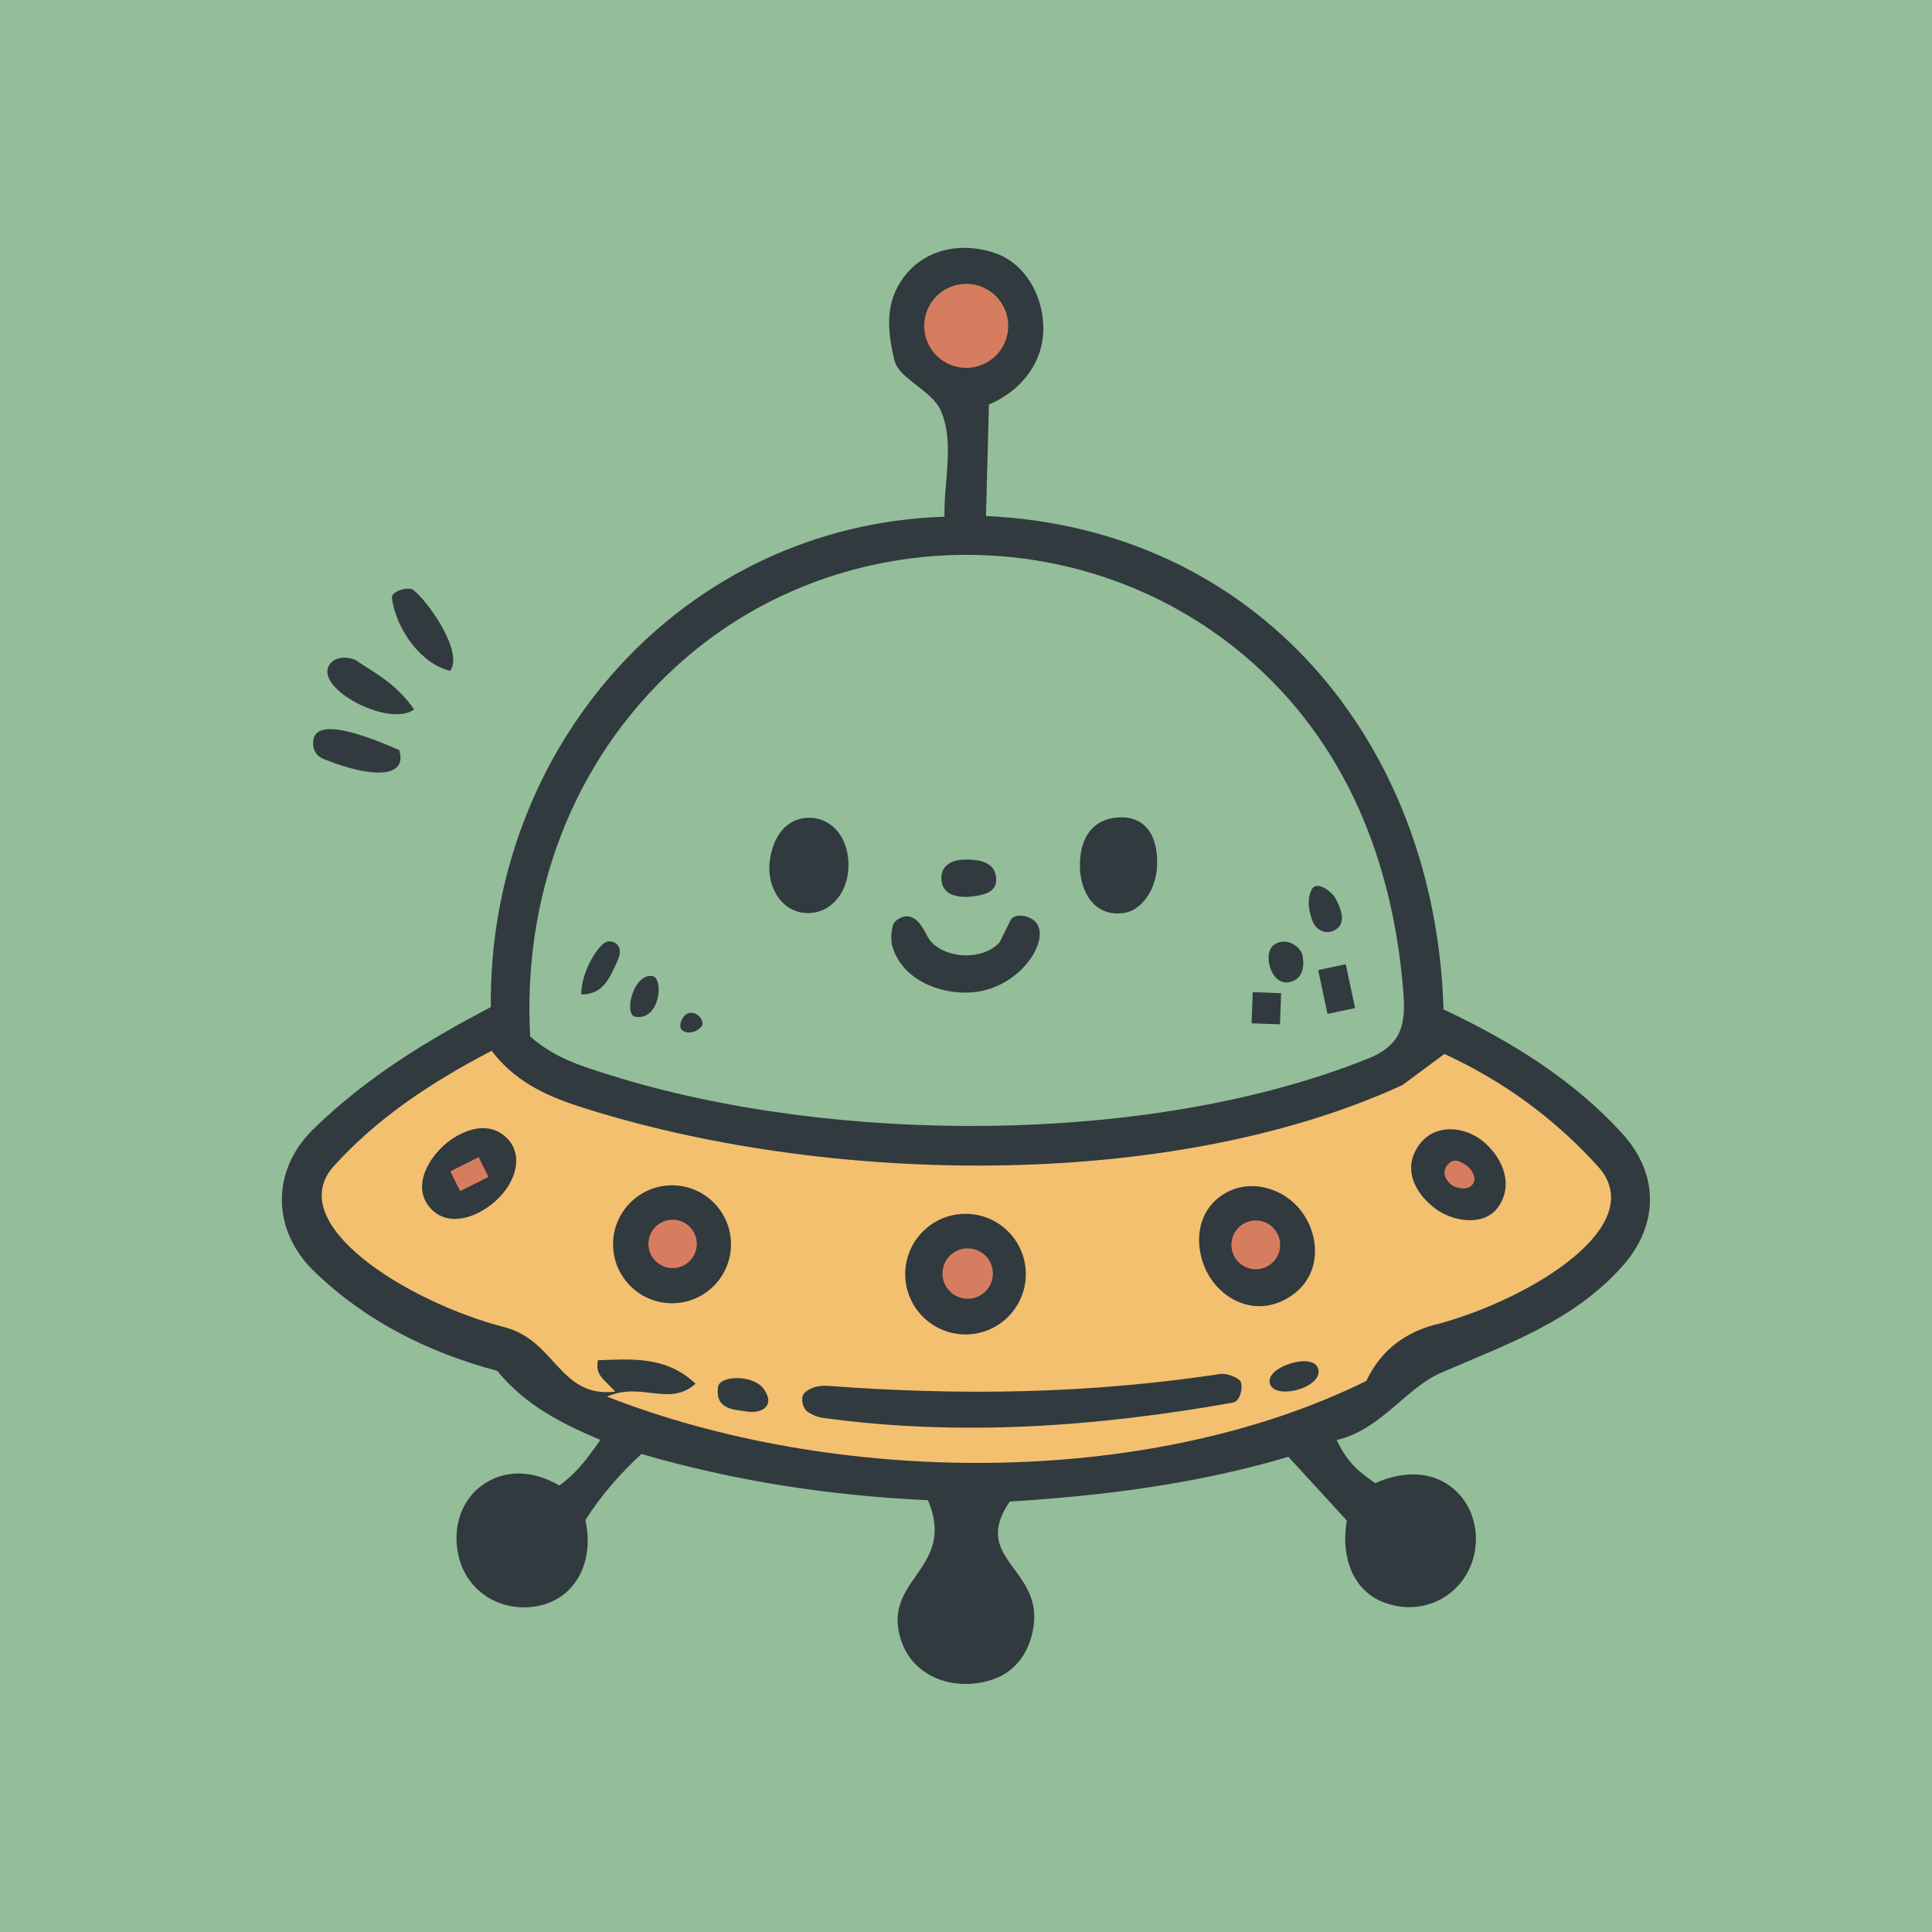
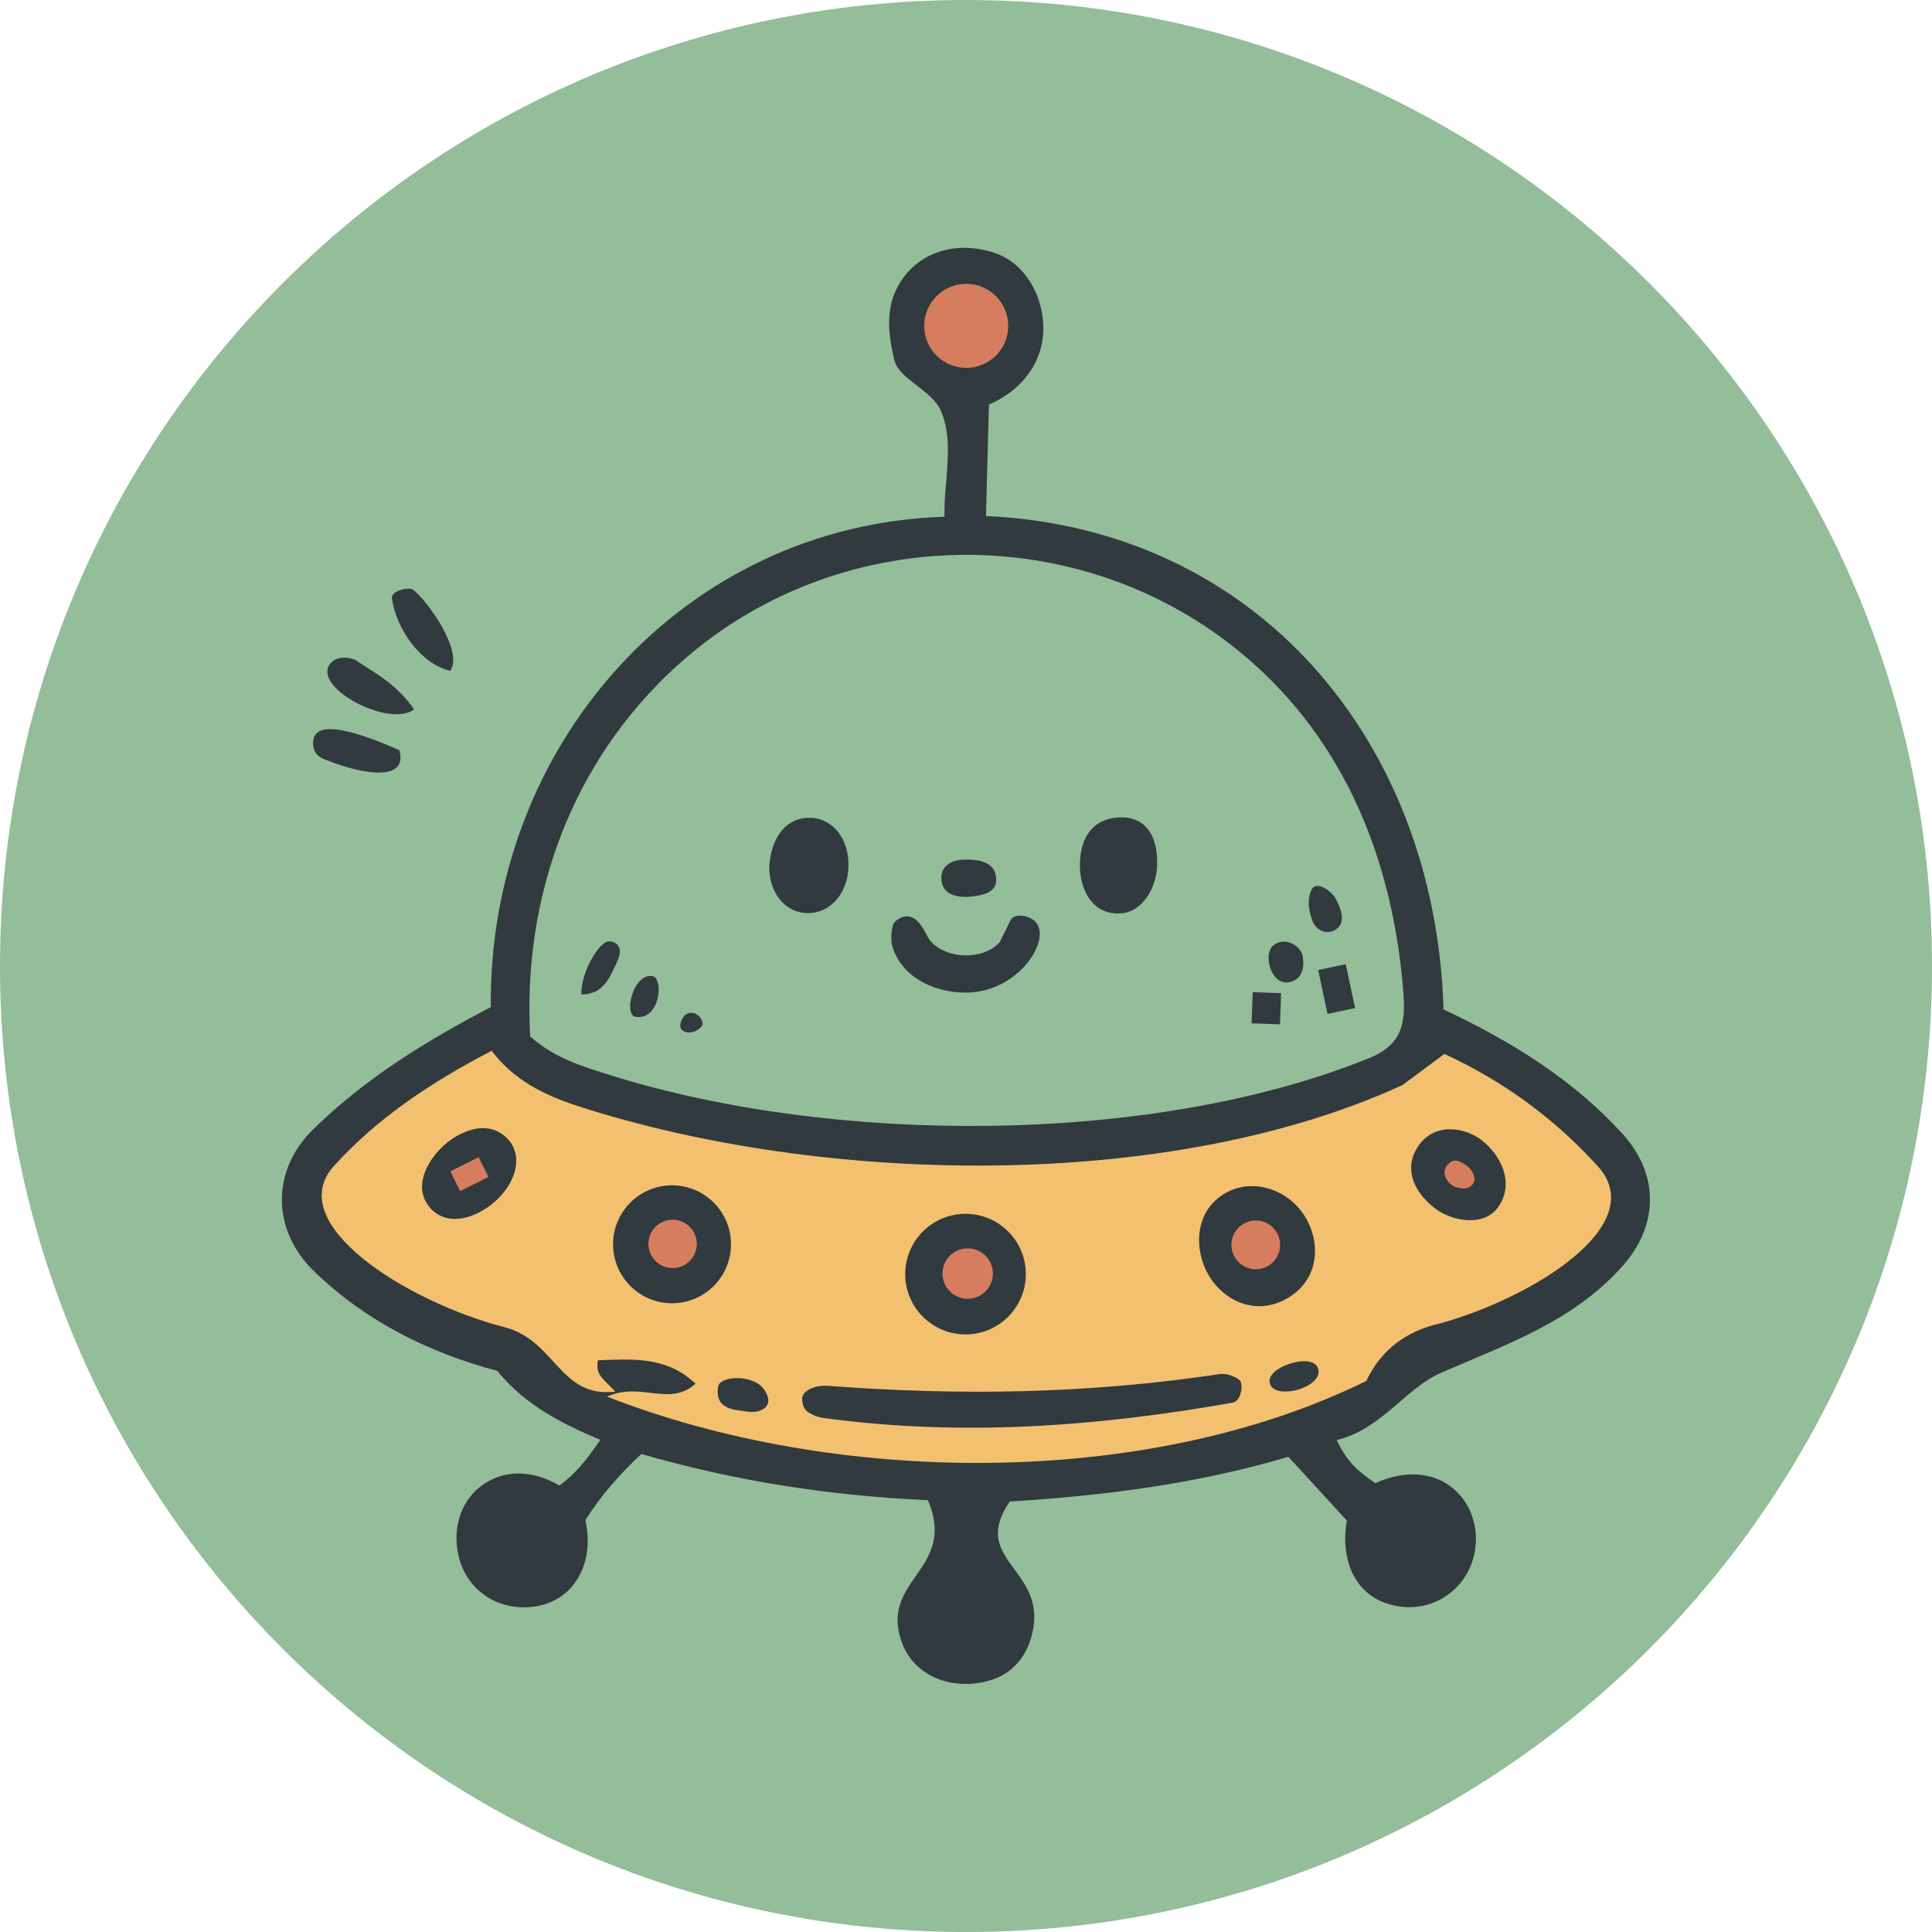
<svg xmlns="http://www.w3.org/2000/svg" id="Layer_2" viewBox="0 0 304.39 304.39">
  <defs>
    <style>.cls-1{fill:#94bd9a;}.cls-2{fill:#313a3e;}.cls-3{fill:#f3c070;}.cls-4{fill:#d77d5f;}</style>
  </defs>
  <g id="Layer_1-2">
-     <rect class="cls-1" width="304.39" height="304.39" />
+     <circle class="cls-1" cx="152.195" cy="152.195" r="152.195" />
    <path class="cls-2" d="M65.25,111.77c-3.74,2.8-14.64-2.75-13.61-6.45.41-1.48,2.26-2.16,4.31-1.37,3.2,2.17,6.33,3.63,9.3,7.82Z" />
    <path class="cls-2" d="M65.08,92.93c2.15,1.55,8.03,9.71,5.85,12.76-4.58-1.07-8.48-6.48-9.19-11.45-.16-1.1,2.58-1.86,3.34-1.32Z" />
    <path class="cls-2" d="M62.9,118.19c1.36,4.47-4.43,4.41-11.86,1.41-1.59-.64-1.86-2-1.65-3.12.61-3.16,7.02-1.15,13.51,1.7Z" />
    <path class="cls-2" d="M155.18,264.97c-6,1.31-11.19-1.33-12.98-5.92-3.98-10.22,8.71-11.59,4-22.68-15.62-.76-30.02-2.94-45.16-7.29-3.41,3.2-6.34,6.49-8.81,10.42,1.47,6.62-1.61,12.37-7.44,13.52s-11.6-2.25-12.69-8.59c-.74-4.33.86-8.17,3.68-10.29,3.56-2.67,8.06-2.61,12.35-.09,2.52-1.83,4.19-3.93,6.46-7.19-6.25-2.65-11.81-5.46-16.25-10.88-10.93-2.91-20.81-7.89-28.86-15.69-6.68-6.47-6.8-15.85-.12-22.38,8.24-8.06,17.75-13.89,27.97-19.24-.41-41.23,30.33-75.94,71.48-77.26-.17-5.3,1.64-11.66-.58-16.71-1.4-3.2-6.6-5.01-7.3-7.9-1.18-4.86-1.47-9.19,1.44-13.11,3.32-4.47,9.14-5.67,14.51-3.78,4.42,1.56,7.48,6.38,7.5,11.85.02,4.88-2.97,9.57-8.57,11.97l-.47,17.57c42.59,1.94,70.82,35.35,72.09,77.74,10.88,5.1,20.54,11.2,28.14,19.53,6.02,6.6,5.67,14.65,0,20.97-7.75,8.66-18.09,12.21-28.57,16.76-5.52,2.4-9.38,8.92-16.4,10.58,1.71,3.63,3.47,4.97,6.08,6.8,4.82-2.21,9.93-1.88,13.23,1.76s3.52,9.54.47,13.6c-2.82,3.76-7.79,5.24-12.51,3.36s-6.69-7.17-5.67-12.83l-9.21-10.05c-14.32,4.25-28.92,6.12-43.9,7.05-6.08,8.87,4.76,10.43,3.8,19.25-.41,3.79-2.5,7.99-7.71,9.13Z" />
    <circle class="cls-4" cx="152.23" cy="51.34" r="6.62" />
    <path class="cls-1" d="M215.41,166.83c-34.09,13.69-84.13,13.57-119.17,2.59-4.71-1.48-8.84-2.7-12.71-6.13-1.2-21.93,6.5-43.19,22.95-58.24,24.99-22.88,63.79-23.54,89.61-1.72,16.05,13.57,23.44,32.65,25.02,53.12.41,5.27-.46,8.29-5.69,10.39Z" />
    <path class="cls-2" d="M157.51,148.43l1.73-3.49c.51-1.03,2.83-.83,3.89.29,2.62,2.74-2.53,10.89-10.57,11.15-4.71.15-10.2-2-11.89-7.01-.45-1.33-.2-2.77.01-3.61.18-.71,1.51-1.54,2.46-1.38,1.35.24,2.08,1.42,2.99,3.15,1.8,3.43,8.51,4.14,11.38.9Z" />
    <path class="cls-2" d="M133.67,135.83c.2,4.55-2.6,7.98-6.3,8.03-4.03.06-6.68-3.99-6.08-8.3.52-3.78,2.57-6.64,6.1-6.72,3.3-.08,6.1,2.66,6.28,6.99Z" />
    <path class="cls-2" d="M182.31,136.32c-.11,3.59-2.28,7.11-5.28,7.53-4.48.63-6.87-3.17-6.89-7.48-.02-4.32,1.96-7.22,5.8-7.56,4.35-.39,6.52,2.64,6.37,7.52Z" />
    <path class="cls-2" d="M156.81,137.62c.76,2.77-1.58,3.28-2.86,3.51-2.17.4-5.25.3-5.6-2.29s1.85-3.35,3.4-3.4,4.47.02,5.06,2.17Z" />
    <path class="cls-2" d="M210.58,146.37c-1.81,1.25-3.33-.2-3.68-1-.5-1.16-1.18-3.41-.22-5.27.77-1.42,3.19.33,3.84,1.62.53,1.05,1.7,3.52.05,4.65Z" />
    <path class="cls-2" d="M97.37,151.18c-1.38,3.16-2.44,5.51-5.8,5.49,0-3.74,2.91-8.21,4.2-8.34s2.44.9,1.6,2.84Z" />
    <rect class="cls-2" x="208.36" y="152.3" width="4.44" height="7.07" transform="translate(-27.79 47.18) rotate(-12)" />
    <path class="cls-2" d="M203.05,154.76c-2.85.5-4.23-4.67-2.26-5.95s4.17.4,4.43,1.74c.25,1.26.31,3.77-2.17,4.21Z" />
    <path class="cls-2" d="M100.11,160.2c-1.87-.29-.41-6.79,2.63-6.43,1.88.22,1.32,7.04-2.63,6.43Z" />
    <rect class="cls-2" x="197.04" y="156.6" width="4.91" height="4.48" transform="translate(33.54 352.45) rotate(-87.92)" />
    <path class="cls-2" d="M107.5,160.5c.79-1.48,2.38-.97,2.93-.03.47.81.42,1.26-.76,1.93-1.05.6-3.35.3-2.17-1.9Z" />
    <path class="cls-3" d="M215.25,217.58c-34.83,17.14-83.94,16.43-119.61,2.46,5.41-2.41,9.79,1.68,13.95-2.03-4.66-4.42-10.15-3.87-15.38-3.7-.49,2.39.99,3,2.72,4.94-8.78,1.05-9.34-8.05-17.45-10.15-15.49-4.01-35.08-16.37-26.85-25.42,6.95-7.65,15.31-13.16,24.83-18.13,3.43,4.54,8.07,6.93,13.76,8.77,38.55,12.43,92.97,13.5,129.73-3.36l6.62-4.91c9.4,4.33,17.5,10.32,24.19,17.72,8.34,9.22-10.33,20.72-24.89,24.74-5.28,1.19-9.3,4.14-11.61,9.07Z" />
    <path class="cls-2" d="M194.28,220.98c-21.52,3.81-42.93,5.37-64.57,2.42-1.16-.16-1.92-.64-2.38-.91-.9-.53-1.24-2.3-.65-2.95.78-.86,2.19-1.31,3.73-1.2,20.93,1.58,41.12,1.26,61.82-1.86,1.14-.17,2.69.56,3.12,1.02.57.6.19,3.25-1.09,3.47Z" />
    <path class="cls-2" d="M120.43,218.97c1.82,2.76-.77,3.79-2.82,3.41-1.6-.3-5.02-.13-4.48-3.88.26-1.81,5.66-2.02,7.3.47Z" />
    <path class="cls-2" d="M207.59,215.42c1.4,3.11-6.98,5.43-7.55,2.42-.48-2.51,6.53-4.69,7.55-2.42Z" />
    <circle class="cls-2" cx="152.12" cy="200.74" r="9.5" />
    <circle class="cls-4" cx="152.46" cy="200.65" r="3.97" />
    <circle class="cls-2" cx="105.88" cy="196.04" r="9.29" />
    <circle class="cls-4" cx="105.97" cy="195.98" r="3.81" />
    <path class="cls-2" d="M202.87,204.52c-4.94,2.92-10.09.44-12.46-3.63-2.14-3.66-2.35-9.31,1.83-12.38s9.92-1.56,12.87,2.43,3.2,10.37-2.24,13.58Z" />
    <circle class="cls-4" cx="197.85" cy="196.13" r="3.84" />
    <path class="cls-2" d="M80.22,186.62c-2.42,4.14-8.86,7.58-12.36,3.78s.42-9.38,4.14-11.44c2.72-1.51,5.47-1.79,7.66.15,1.71,1.51,2.45,4.26.56,7.51Z" />
    <rect class="cls-4" x="71.45" y="183.26" width="4.99" height="3.48" transform="translate(-74.93 52.6) rotate(-26.57)" />
    <path class="cls-2" d="M236.13,190.05c-2.24,3.35-7.3,2.34-9.87.46-3.06-2.23-5.36-6.05-2.88-9.84,2.48-3.81,7.29-3.2,10.12-.98,2.91,2.29,5.15,6.59,2.63,10.36Z" />
    <path class="cls-4" d="M227.97,183.66c1.11-1.51,2.3-.49,2.89-.17.88.48,1.94,2.11,1.18,3.07-.8,1.02-1.92.63-2.58.49-.93-.19-2.64-1.85-1.5-3.4Z" />
  </g>
</svg>
